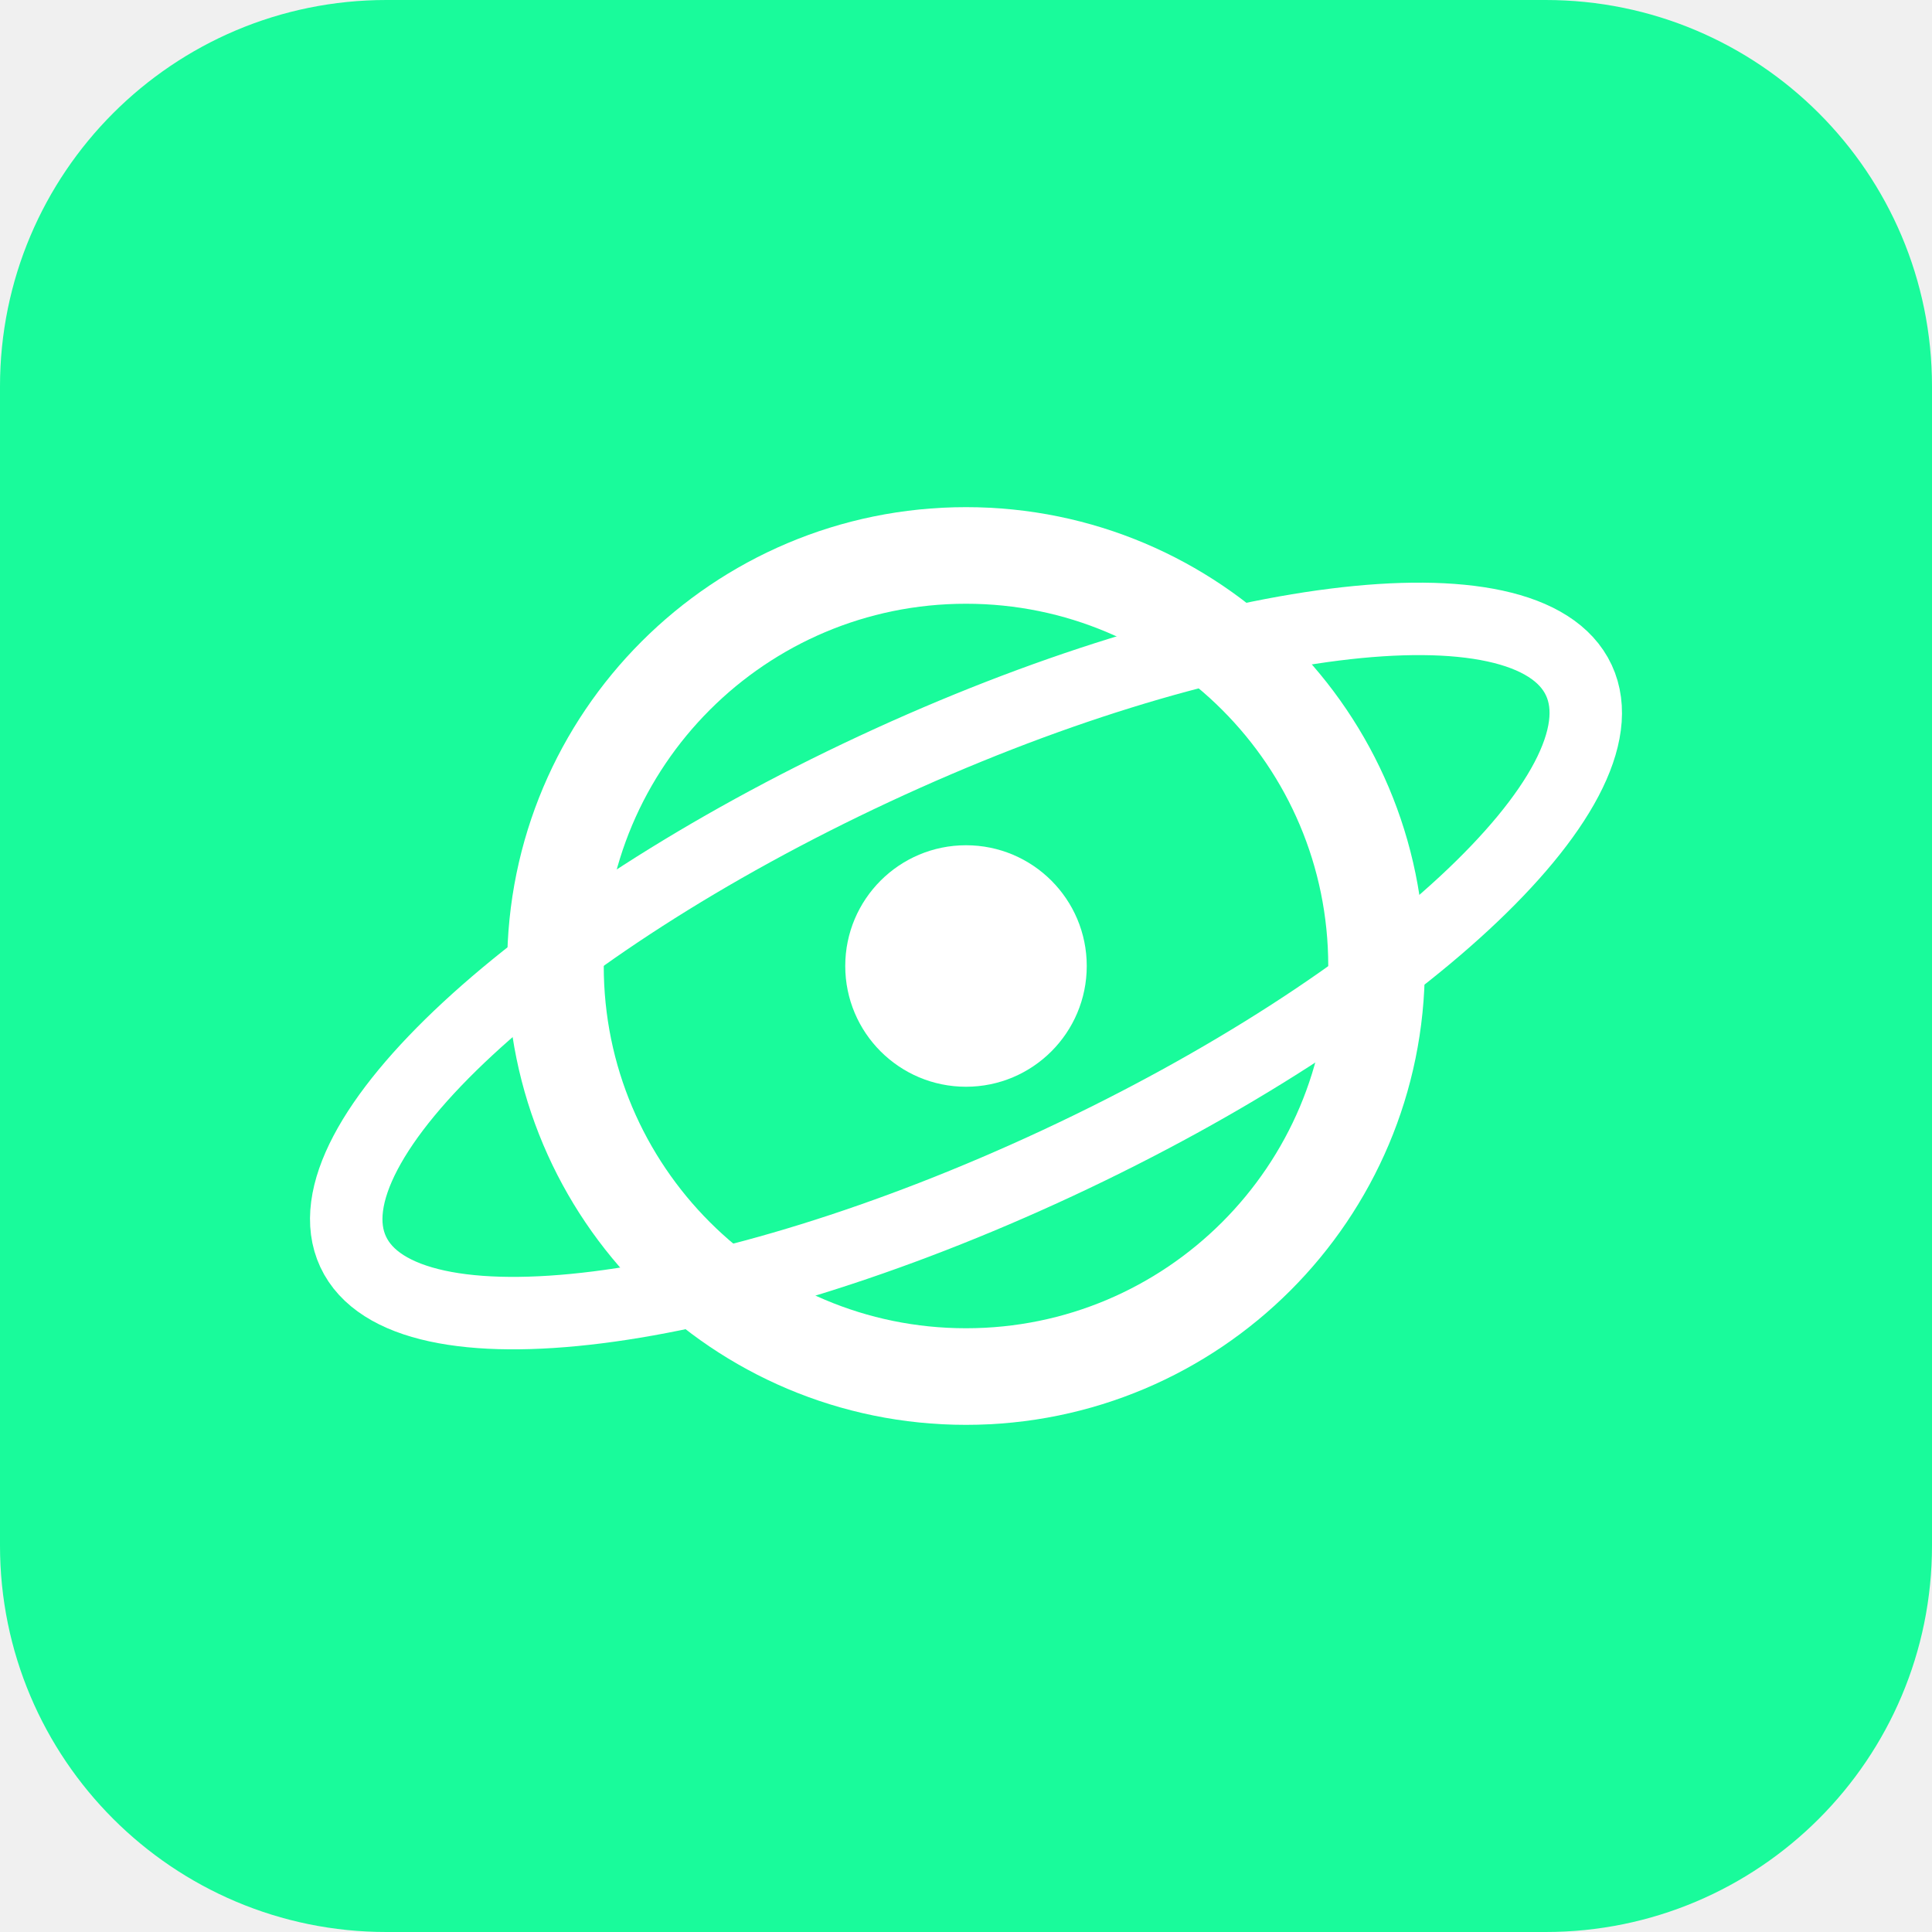
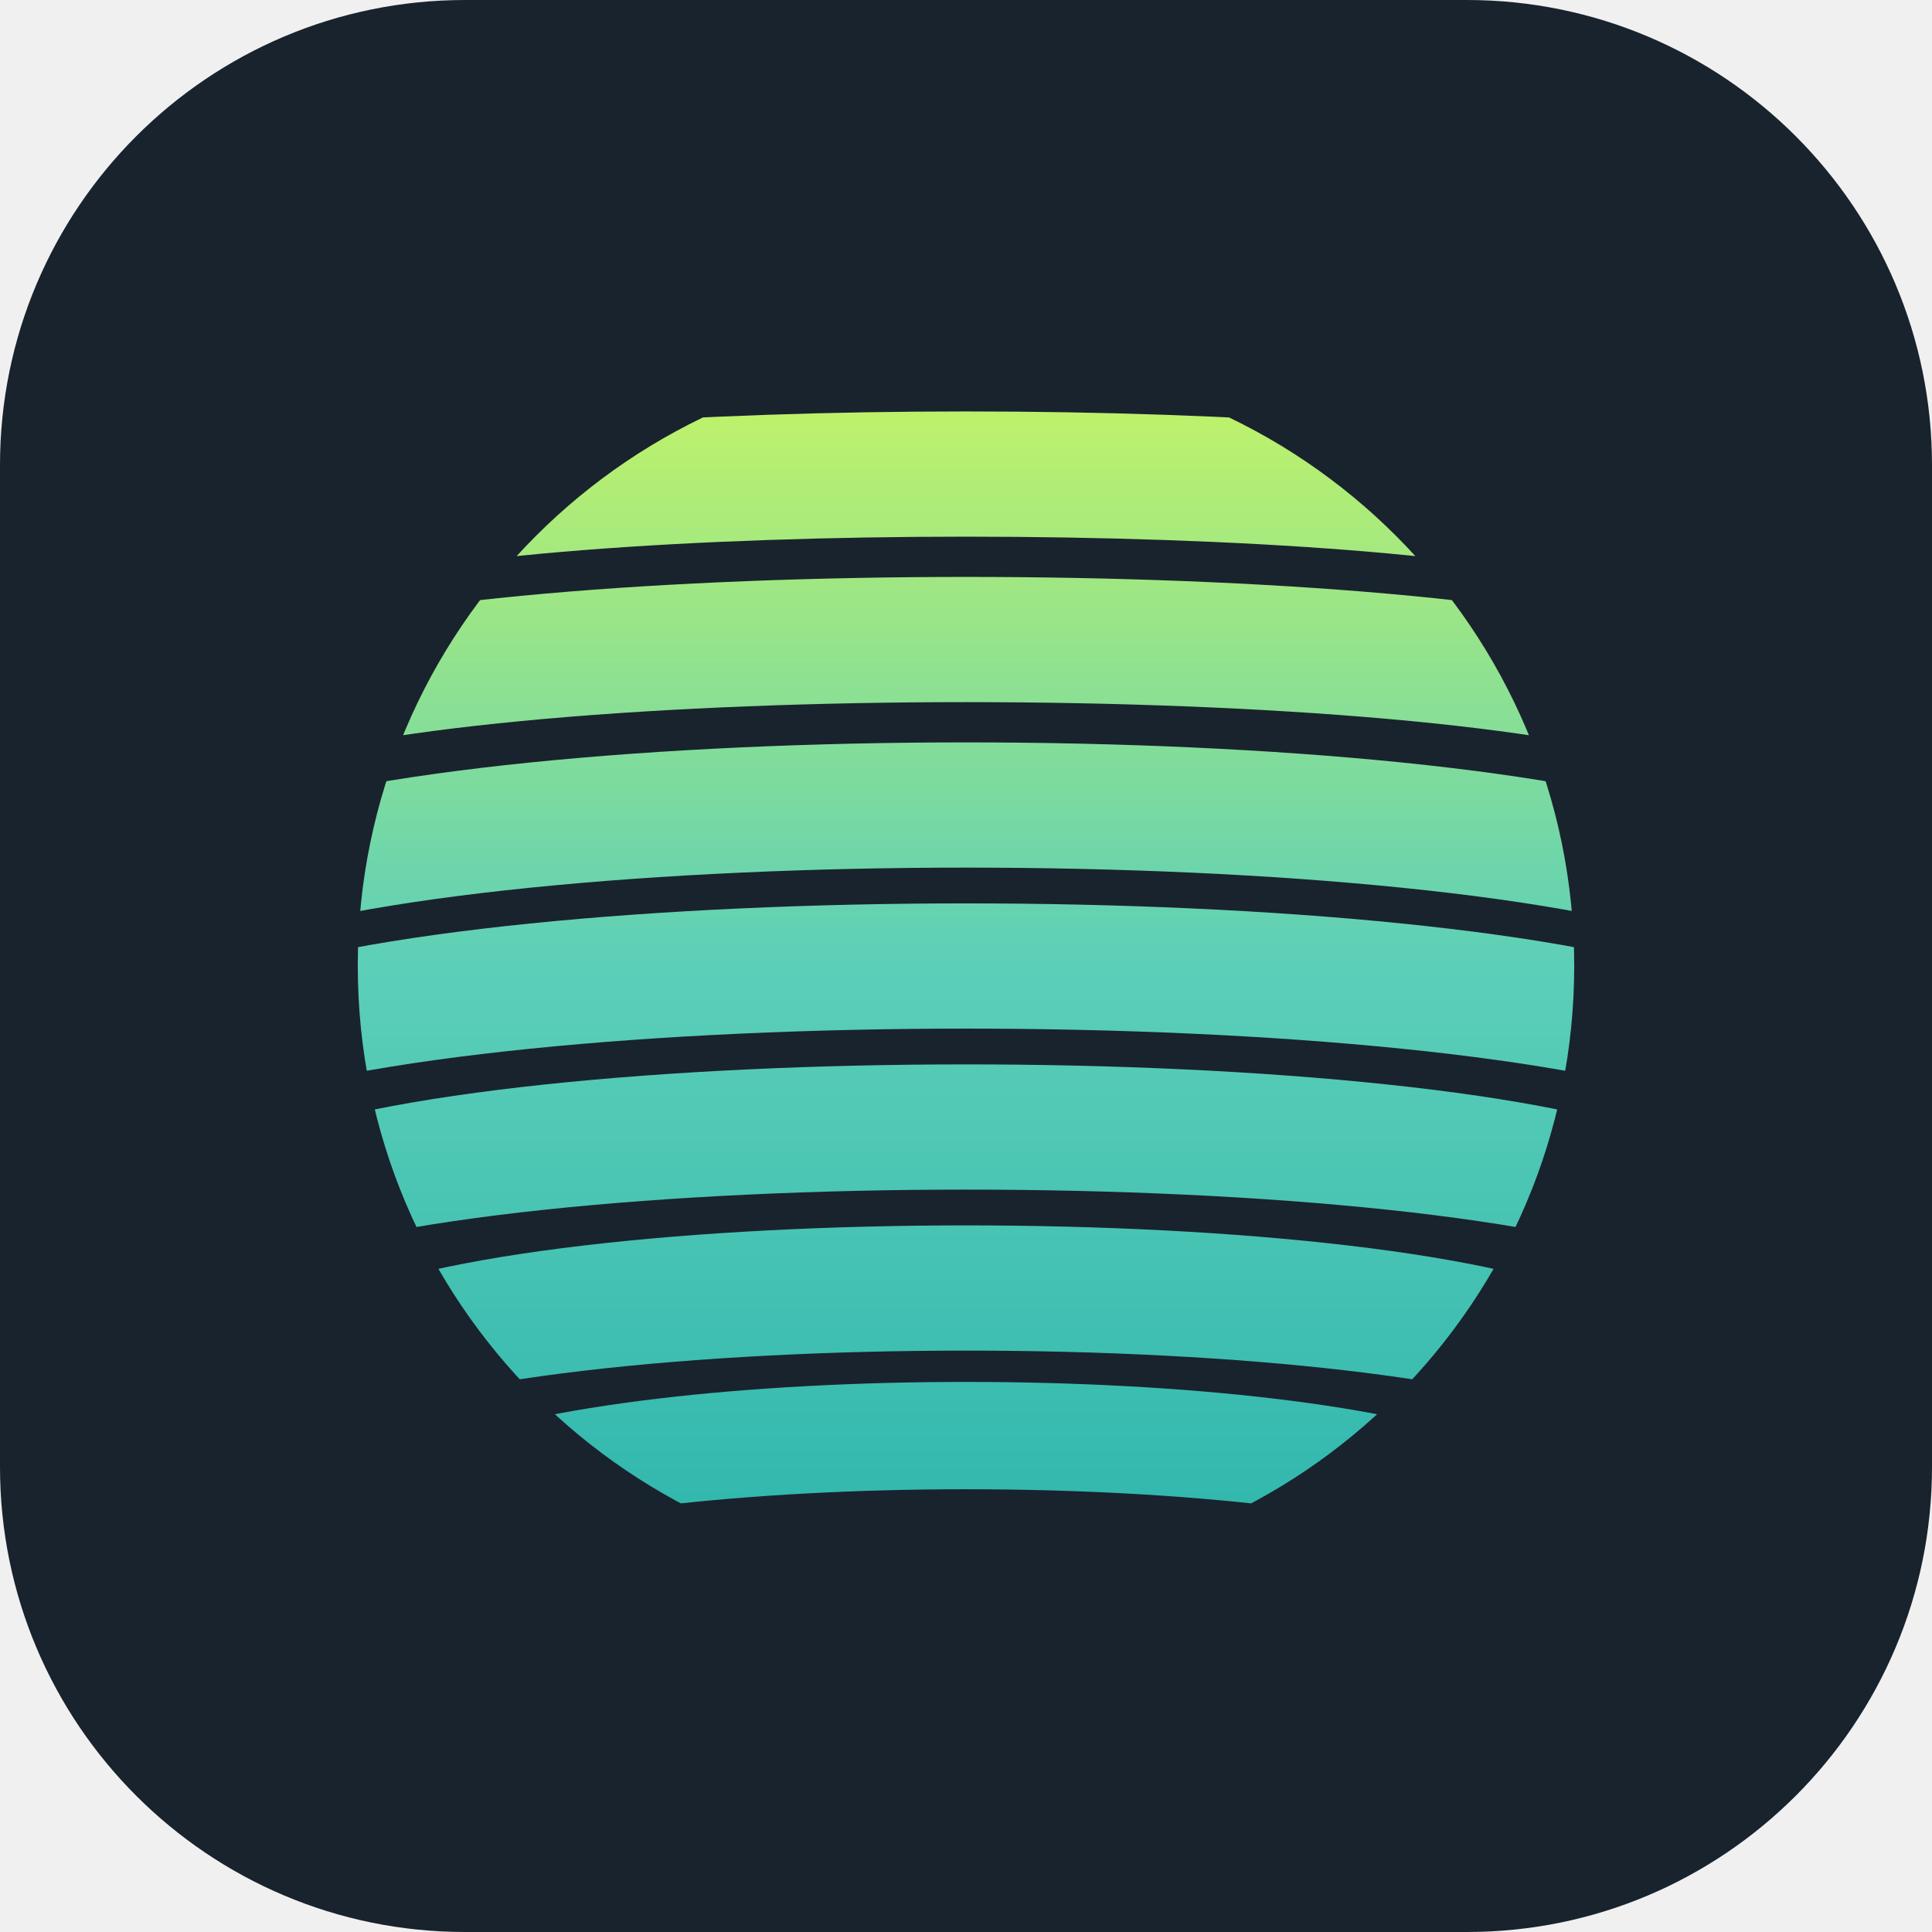
- <svg xmlns="http://www.w3.org/2000/svg" viewBox="0 0 40 40" fill="none">
-   <rect width="40" height="40" rx="8" fill="#19FB9B" />
-   <circle cx="20" cy="20" r="8.5" stroke="white" stroke-width="2" />
-   <ellipse cx="20" cy="20" rx="14" ry="4.5" transform="rotate(-25 20 20)" stroke="white" stroke-width="1.5" />
-   <circle cx="20" cy="20" r="2.5" fill="white" />
+ <svg xmlns="http://www.w3.org/2000/svg" width="108" height="108" viewBox="0 0 108 108" fill="none">
+   <rect width="108" height="108" rx="26" fill="#19232D" />
+   <defs>
+     <linearGradient id="jupGrad" x1="54" y1="20" x2="54" y2="88" gradientUnits="userSpaceOnUse">
+       <stop offset="0" stop-color="#C7F564" />
+       <stop offset="0.5" stop-color="#5CCFB8" />
+       <stop offset="1" stop-color="#2DB5AD" />
+     </linearGradient>
+     <clipPath id="globeClip">
+       <circle cx="54" cy="54" r="34" />
+     </clipPath>
+   </defs>
+   <g clip-path="url(#globeClip)">
+     <path d="M18 26C30 22 78 22 90 26L90 33C78 29 30 29 18 33Z" fill="url(#jupGrad)" />
+     <path d="M14 36C28 31 80 31 94 36L94 43C80 38 28 38 14 43Z" fill="url(#jupGrad)" />
+     <path d="M12 46C28 40 80 40 96 46L96 53C80 47 28 47 12 53Z" fill="url(#jupGrad)" />
+     <path d="M12 55C28 49 80 49 96 55L96 62C80 56 28 56 12 62Z" fill="url(#jupGrad)" />
+     <path d="M14 64C28 58 80 58 94 64L94 71C80 65 28 65 14 71Z" fill="url(#jupGrad)" />
+     <path d="M18 73C30 67 78 67 90 73L90 80C78 74 30 74 18 80Z" fill="url(#jupGrad)" />
+     <path d="M24 81C36 76 72 76 84 81L84 87C72 82 36 82 24 87Z" fill="url(#jupGrad)" />
+   </g>
</svg>
